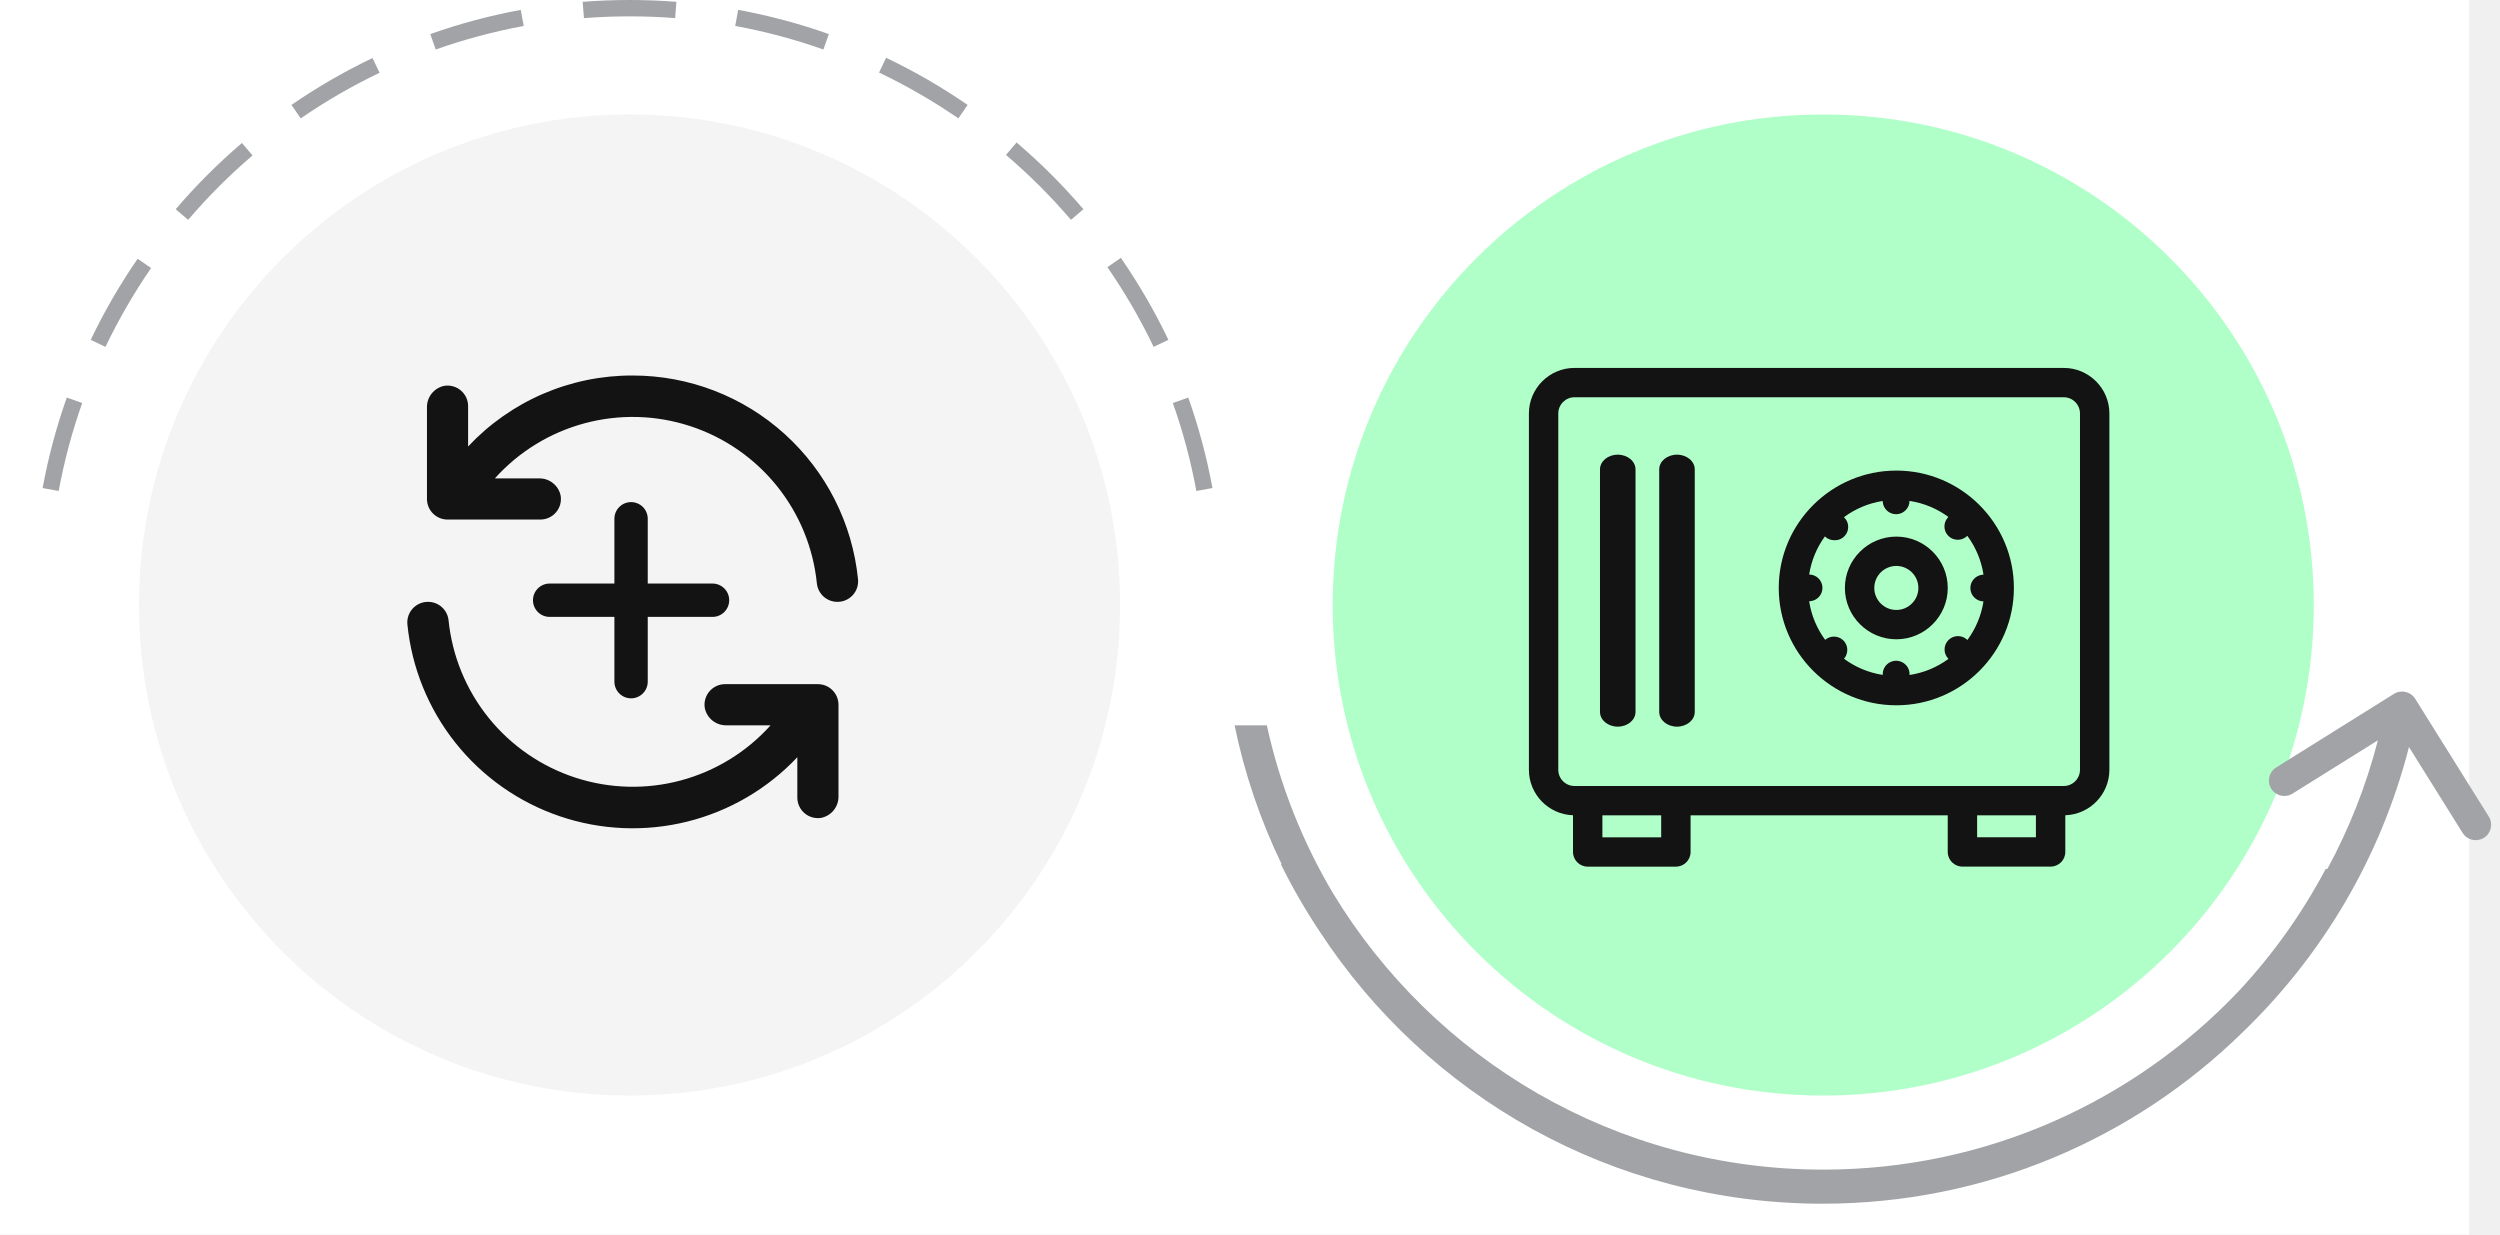
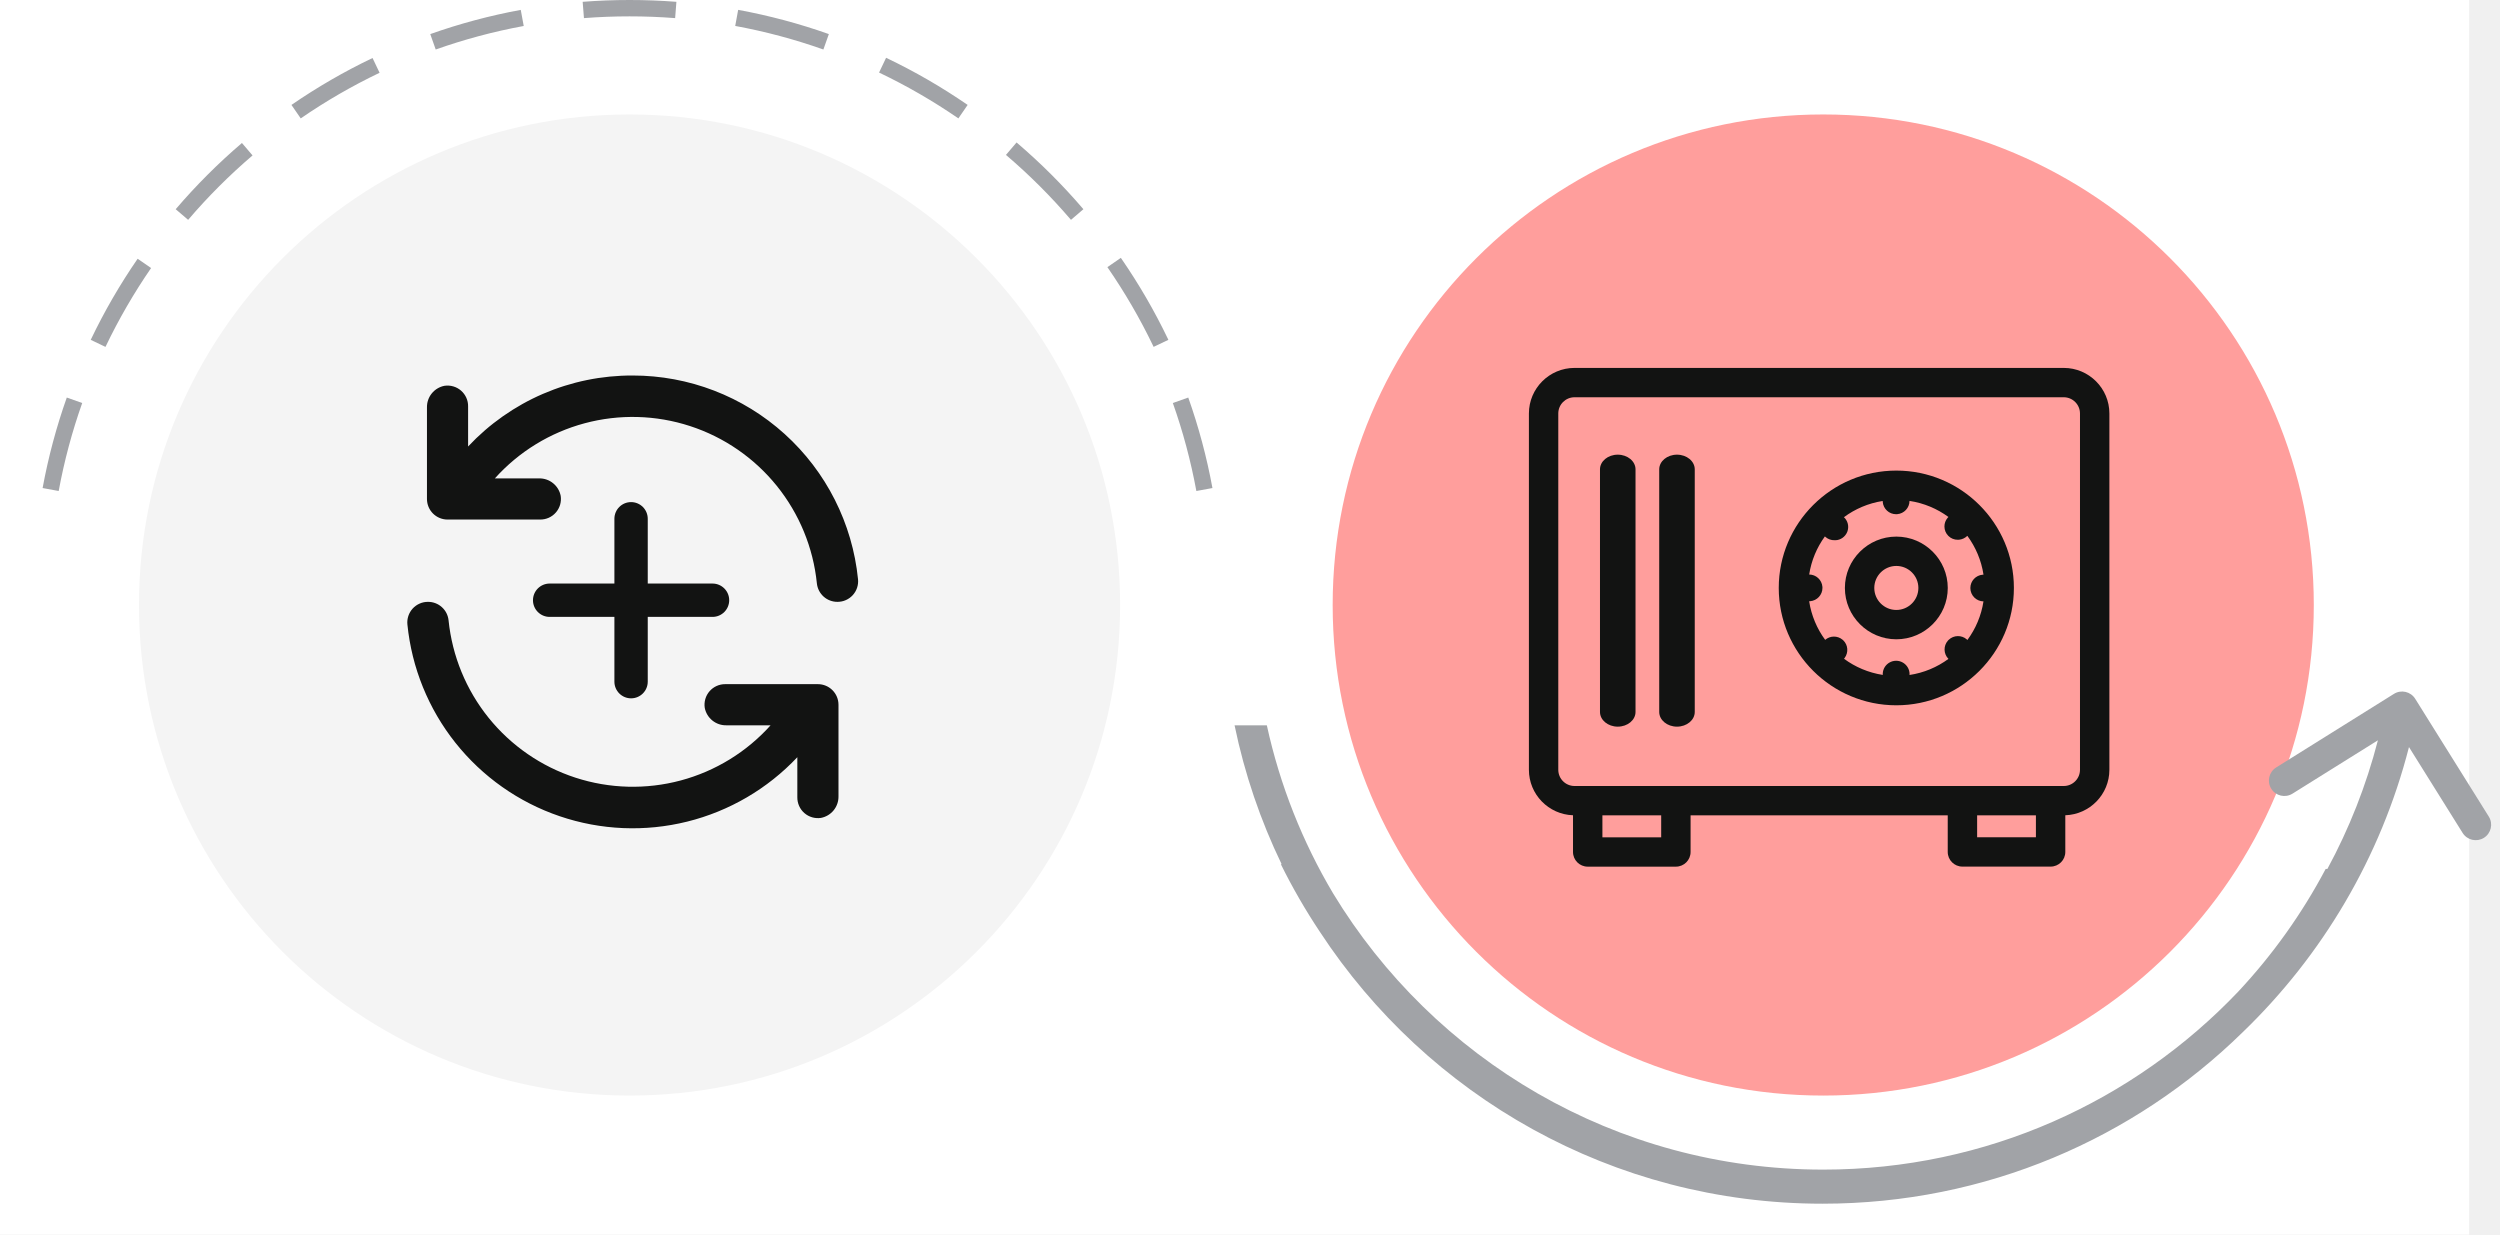
<svg xmlns="http://www.w3.org/2000/svg" width="162" height="80" viewBox="0 0 162 80" fill="none">
  <rect width="160" height="80" fill="white" />
  <path fill-rule="evenodd" clip-rule="evenodd" d="M3.803 31.817L2.76 31.625L2.761 31.624C3.132 29.611 3.658 27.652 4.328 25.761L5.327 26.115C4.676 27.954 4.164 29.858 3.803 31.816L3.803 31.817ZM6.835 22.479L5.879 22.022C6.756 20.186 7.774 18.429 8.919 16.767L9.791 17.369C8.678 18.985 7.688 20.693 6.835 22.479ZM12.191 14.246L11.385 13.557C12.701 12.018 14.137 10.582 15.677 9.266L16.365 10.071C14.867 11.352 13.471 12.748 12.191 14.246ZM19.487 7.672L18.886 6.799C20.548 5.655 22.305 4.636 24.141 3.759L24.597 4.716C22.812 5.569 21.104 6.559 19.487 7.672ZM28.234 3.208L27.881 2.209C29.771 1.539 31.73 1.012 33.743 0.641L33.745 0.641L33.937 1.683L33.935 1.684C31.978 2.044 30.073 2.557 28.234 3.208ZM37.84 1.174L37.757 0.118L37.759 0.117C38.761 0.04 39.773 0 40.795 0C41.815 0 42.826 0.04 43.827 0.117L43.831 0.117L43.749 1.174L43.745 1.174C42.771 1.098 41.788 1.06 40.795 1.06C39.801 1.06 38.815 1.098 37.841 1.174L37.84 1.174ZM47.642 1.681L47.833 0.639L47.845 0.641C49.85 1.01 51.801 1.534 53.685 2.2L53.709 2.209L53.355 3.208L53.332 3.2C51.5 2.552 49.603 2.043 47.653 1.683L47.642 1.681ZM56.963 4.702L57.419 3.745L57.449 3.76C59.272 4.63 61.015 5.639 62.666 6.773L62.703 6.799L62.102 7.672L62.066 7.647C60.46 6.544 58.765 5.563 56.992 4.716L56.963 4.702ZM65.186 10.038L65.873 9.232L65.913 9.266C67.437 10.569 68.858 11.987 70.163 13.509L70.204 13.557L69.399 14.246L69.359 14.199C68.089 12.719 66.707 11.338 65.225 10.072L65.186 10.038ZM71.759 17.311L72.631 16.709L72.671 16.767C73.8 18.407 74.806 20.137 75.675 21.946L75.711 22.021L74.754 22.478L74.72 22.405C73.874 20.646 72.896 18.963 71.798 17.368L71.759 17.311ZM78.567 31.625L77.524 31.817L77.524 31.816C77.163 29.858 76.651 27.954 76 26.115L76.999 25.761C77.669 27.652 78.196 29.611 78.566 31.624L78.567 31.625Z" fill="#A1A3A7" />
  <g clip-path="url(#clip0_1406_51315)">
    <path fill-rule="evenodd" clip-rule="evenodd" d="M40.795 7.417C58.351 7.417 72.583 21.649 72.583 39.205C72.583 56.761 58.351 70.993 40.795 70.993C23.239 70.993 9.007 56.761 9.007 39.205C9.007 21.649 23.239 7.417 40.795 7.417Z" fill="#F4F4F4" />
    <g clip-path="url(#clip1_1406_51315)">
      <path d="M41 24.333C39.001 24.325 37.023 24.73 35.187 25.521C33.352 26.313 31.7 27.474 30.333 28.933V26.333C30.336 26.14 30.296 25.949 30.217 25.772C30.137 25.596 30.021 25.439 29.875 25.312C29.729 25.185 29.558 25.092 29.372 25.038C29.186 24.984 28.991 24.971 28.8 25C28.477 25.063 28.186 25.238 27.978 25.494C27.771 25.75 27.661 26.071 27.667 26.4V32.333C27.667 32.687 27.807 33.026 28.057 33.276C28.307 33.526 28.646 33.667 29 33.667H35C35.193 33.669 35.385 33.629 35.561 33.55C35.737 33.471 35.895 33.354 36.021 33.208C36.148 33.062 36.242 32.891 36.296 32.705C36.349 32.52 36.362 32.325 36.333 32.133C36.271 31.81 36.096 31.519 35.84 31.312C35.584 31.104 35.263 30.994 34.933 31H32.067C33.62 29.27 35.642 28.029 37.887 27.427C40.132 26.825 42.503 26.888 44.713 27.608C46.923 28.328 48.877 29.675 50.336 31.484C51.795 33.293 52.698 35.488 52.933 37.8C52.967 38.13 53.122 38.436 53.368 38.658C53.615 38.88 53.935 39.002 54.267 39C54.454 39.001 54.639 38.963 54.81 38.887C54.981 38.812 55.134 38.702 55.26 38.564C55.386 38.425 55.481 38.262 55.54 38.085C55.598 37.907 55.619 37.719 55.6 37.533C55.236 33.914 53.541 30.56 50.843 28.121C48.145 25.681 44.637 24.332 41 24.333Z" fill="#121312" />
      <path d="M53 44.333H47C46.807 44.331 46.615 44.371 46.439 44.45C46.263 44.529 46.106 44.646 45.979 44.792C45.852 44.938 45.759 45.109 45.705 45.295C45.651 45.48 45.638 45.676 45.667 45.867C45.73 46.19 45.904 46.481 46.16 46.688C46.416 46.896 46.737 47.006 47.067 47H49.934C48.381 48.73 46.359 49.971 44.114 50.573C41.869 51.175 39.497 51.112 37.287 50.392C35.077 49.672 33.124 48.325 31.664 46.516C30.205 44.707 29.303 42.512 29.067 40.2C29.034 39.87 28.879 39.564 28.632 39.342C28.386 39.12 28.065 38.998 27.734 39C27.547 38.999 27.362 39.037 27.191 39.113C27.019 39.188 26.866 39.298 26.74 39.436C26.615 39.575 26.519 39.738 26.461 39.915C26.402 40.093 26.381 40.281 26.4 40.467C26.68 43.266 27.759 45.926 29.509 48.129C31.259 50.331 33.605 51.985 36.268 52.891C38.931 53.798 41.799 53.919 44.529 53.241C47.26 52.563 49.737 51.114 51.667 49.067V51.667C51.665 51.86 51.705 52.051 51.784 52.228C51.863 52.404 51.979 52.561 52.125 52.688C52.271 52.815 52.443 52.908 52.628 52.962C52.814 53.016 53.009 53.029 53.2 53C53.524 52.937 53.815 52.763 54.022 52.507C54.229 52.25 54.34 51.929 54.334 51.6V45.667C54.334 45.313 54.193 44.974 53.943 44.724C53.693 44.474 53.354 44.333 53 44.333Z" fill="#121312" />
      <path fill-rule="evenodd" clip-rule="evenodd" d="M46.171 37.814H41.974V33.617C41.974 33.02 41.491 32.536 40.894 32.536C40.297 32.536 39.813 33.02 39.813 33.617V37.814H35.617C35.02 37.814 34.537 38.298 34.537 38.895C34.537 39.491 35.02 39.975 35.617 39.975H39.813V44.172C39.813 44.768 40.297 45.252 40.894 45.252C41.491 45.252 41.974 44.768 41.974 44.172V39.975H46.171C46.768 39.975 47.252 39.491 47.252 38.895C47.252 38.298 46.768 37.814 46.171 37.814Z" fill="#121312" />
    </g>
  </g>
  <g clip-path="url(#clip2_1406_51315)">
-     <path fill-rule="evenodd" clip-rule="evenodd" d="M118.146 7.417C135.702 7.417 149.934 21.649 149.934 39.205C149.934 56.761 135.702 70.993 118.146 70.993C100.59 70.993 86.357 56.761 86.357 39.205C86.357 21.649 100.59 7.417 118.146 7.417Z" fill="#B0FFC9" />
+     <path fill-rule="evenodd" clip-rule="evenodd" d="M118.146 7.417C135.702 7.417 149.934 21.649 149.934 39.205C149.934 56.761 135.702 70.993 118.146 70.993C100.59 70.993 86.357 56.761 86.357 39.205C86.357 21.649 100.59 7.417 118.146 7.417Z" fill="#FF9E9C" />
    <g clip-path="url(#clip3_1406_51315)">
      <path fill-rule="evenodd" clip-rule="evenodd" d="M134.783 49.882C134.783 50.462 134.311 50.933 133.731 50.933H102.03C101.45 50.933 100.977 50.462 100.977 49.882V26.793C100.977 26.214 101.45 25.742 102.03 25.742H133.731C134.311 25.742 134.783 26.214 134.783 26.793V49.882ZM128.118 54.255H131.927V52.834H128.118V54.255ZM103.836 54.258H107.645V52.834H103.836V54.258ZM133.731 23.841H102.03C100.4 23.841 99.073 25.166 99.073 26.793V49.882C99.073 51.476 100.347 52.777 101.931 52.829V55.208C101.931 55.734 102.358 56.159 102.884 56.159H108.597C109.124 56.159 109.55 55.734 109.55 55.208V52.834H126.213V55.206C126.213 55.731 126.64 56.156 127.165 56.156H132.879C133.405 56.156 133.832 55.731 133.832 55.206V52.829C135.416 52.775 136.688 51.476 136.688 49.882V26.793C136.688 25.166 135.362 23.841 133.731 23.841Z" fill="#121312" />
      <path fill-rule="evenodd" clip-rule="evenodd" d="M122.882 30.494C127.082 30.494 130.5 33.906 130.5 38.099C130.5 42.292 127.082 45.703 122.882 45.703C118.681 45.703 115.263 42.292 115.263 38.099C115.263 33.906 118.681 30.494 122.882 30.494ZM123.736 32.459C123.735 32.909 123.385 33.282 122.938 33.318L122.867 33.321C122.412 33.321 122.038 32.971 122.002 32.526L121.999 32.463C121.069 32.608 120.212 32.977 119.487 33.514L119.471 33.5C119.728 33.726 119.825 34.081 119.723 34.404L119.699 34.472C119.569 34.789 119.264 34.997 118.94 35.007L118.87 35.006C118.663 35.01 118.463 34.938 118.306 34.807L118.254 34.758C117.733 35.475 117.375 36.316 117.235 37.228L117.227 37.228C117.682 37.228 118.056 37.578 118.092 38.023L118.095 38.095C118.095 38.549 117.744 38.922 117.298 38.958L117.233 38.961C117.375 39.886 117.739 40.74 118.271 41.463C118.596 41.183 119.07 41.183 119.393 41.45L119.452 41.503C119.755 41.804 119.791 42.276 119.537 42.63L119.492 42.688C120.217 43.223 121.074 43.591 122.004 43.735L122.005 43.761C121.978 43.459 122.111 43.167 122.351 42.989L122.414 42.947C122.693 42.774 123.046 42.774 123.326 42.947C123.584 43.106 123.738 43.386 123.739 43.669L123.736 43.739C124.67 43.599 125.531 43.232 126.26 42.696L126.249 42.685C125.936 42.359 125.929 41.851 126.221 41.517L126.276 41.46C126.603 41.148 127.111 41.141 127.443 41.429L127.487 41.472C128.02 40.749 128.387 39.896 128.529 38.97L128.547 38.971C128.068 38.971 127.679 38.583 127.679 38.104C127.679 37.65 128.03 37.277 128.476 37.241L128.531 37.238C128.389 36.307 128.021 35.449 127.484 34.722L127.478 34.727C127.336 34.866 127.151 34.952 126.957 34.972L126.874 34.977C126.64 34.981 126.415 34.89 126.253 34.726C126.09 34.564 125.999 34.344 125.999 34.115C125.999 33.911 126.071 33.715 126.201 33.561L126.258 33.5C125.529 32.965 124.669 32.599 123.736 32.459Z" fill="#121312" />
      <path fill-rule="evenodd" clip-rule="evenodd" d="M122.882 36.673C122.095 36.673 121.454 37.313 121.454 38.099C121.454 38.885 122.095 39.525 122.882 39.525C123.67 39.525 124.311 38.885 124.311 38.099C124.311 37.313 123.67 36.673 122.882 36.673ZM122.882 41.426C121.045 41.426 119.549 39.933 119.549 38.099C119.549 36.265 121.045 34.772 122.882 34.772C124.72 34.772 126.215 36.265 126.215 38.099C126.215 39.933 124.72 41.426 122.882 41.426Z" fill="#121312" />
      <path fill-rule="evenodd" clip-rule="evenodd" d="M104.83 47.087C104.195 47.087 103.679 46.66 103.679 46.134V30.415C103.679 29.889 104.195 29.462 104.83 29.462C105.466 29.462 105.982 29.889 105.982 30.415V46.134C105.982 46.66 105.466 47.087 104.83 47.087Z" fill="#121312" />
      <path fill-rule="evenodd" clip-rule="evenodd" d="M108.669 47.087C108.033 47.087 107.517 46.66 107.517 46.134V30.415C107.517 29.889 108.033 29.462 108.669 29.462C109.304 29.462 109.82 29.889 109.82 30.415V46.134C109.82 46.66 109.304 47.087 108.669 47.087Z" fill="#121312" />
    </g>
  </g>
  <path fill-rule="evenodd" clip-rule="evenodd" d="M161.274 52.914L156.505 45.281C156.212 44.813 155.595 44.67 155.127 44.963L147.495 49.732C147.026 50.025 146.884 50.642 147.177 51.11C147.469 51.579 148.086 51.721 148.554 51.428L154.088 47.971C153.331 50.907 152.224 53.702 150.813 56.309H150.703C149.172 59.204 147.266 61.871 145.049 64.245C138.287 71.357 128.734 75.791 118.146 75.791C104.679 75.791 92.887 68.62 86.382 57.887C84.407 54.56 82.941 50.895 82.091 47L80 47C80.651 50.157 81.684 53.173 83.049 56H82.999C83.751 57.521 84.598 58.987 85.533 60.389C92.481 70.994 104.472 78 118.1 78C128.694 78 138.298 73.767 145.314 66.9C150.472 61.934 154.272 55.566 156.102 48.41L159.578 53.974C159.871 54.442 160.488 54.584 160.956 54.292C161.425 53.999 161.567 53.382 161.274 52.914Z" fill="#A1A3A7" />
  <defs>
    <clipPath id="clip0_1406_51315">
      <rect width="63.576" height="63.576" fill="white" transform="translate(9.00659 7.41724)" />
    </clipPath>
    <clipPath id="clip1_1406_51315">
      <rect width="32" height="32" fill="white" transform="translate(25 23)" />
    </clipPath>
    <clipPath id="clip2_1406_51315">
      <rect width="63.576" height="63.576" fill="white" transform="translate(86.3574 7.41724)" />
    </clipPath>
    <clipPath id="clip3_1406_51315">
      <rect width="37.616" height="32.318" fill="white" transform="translate(99.073 23.8411)" />
    </clipPath>
  </defs>
</svg>
